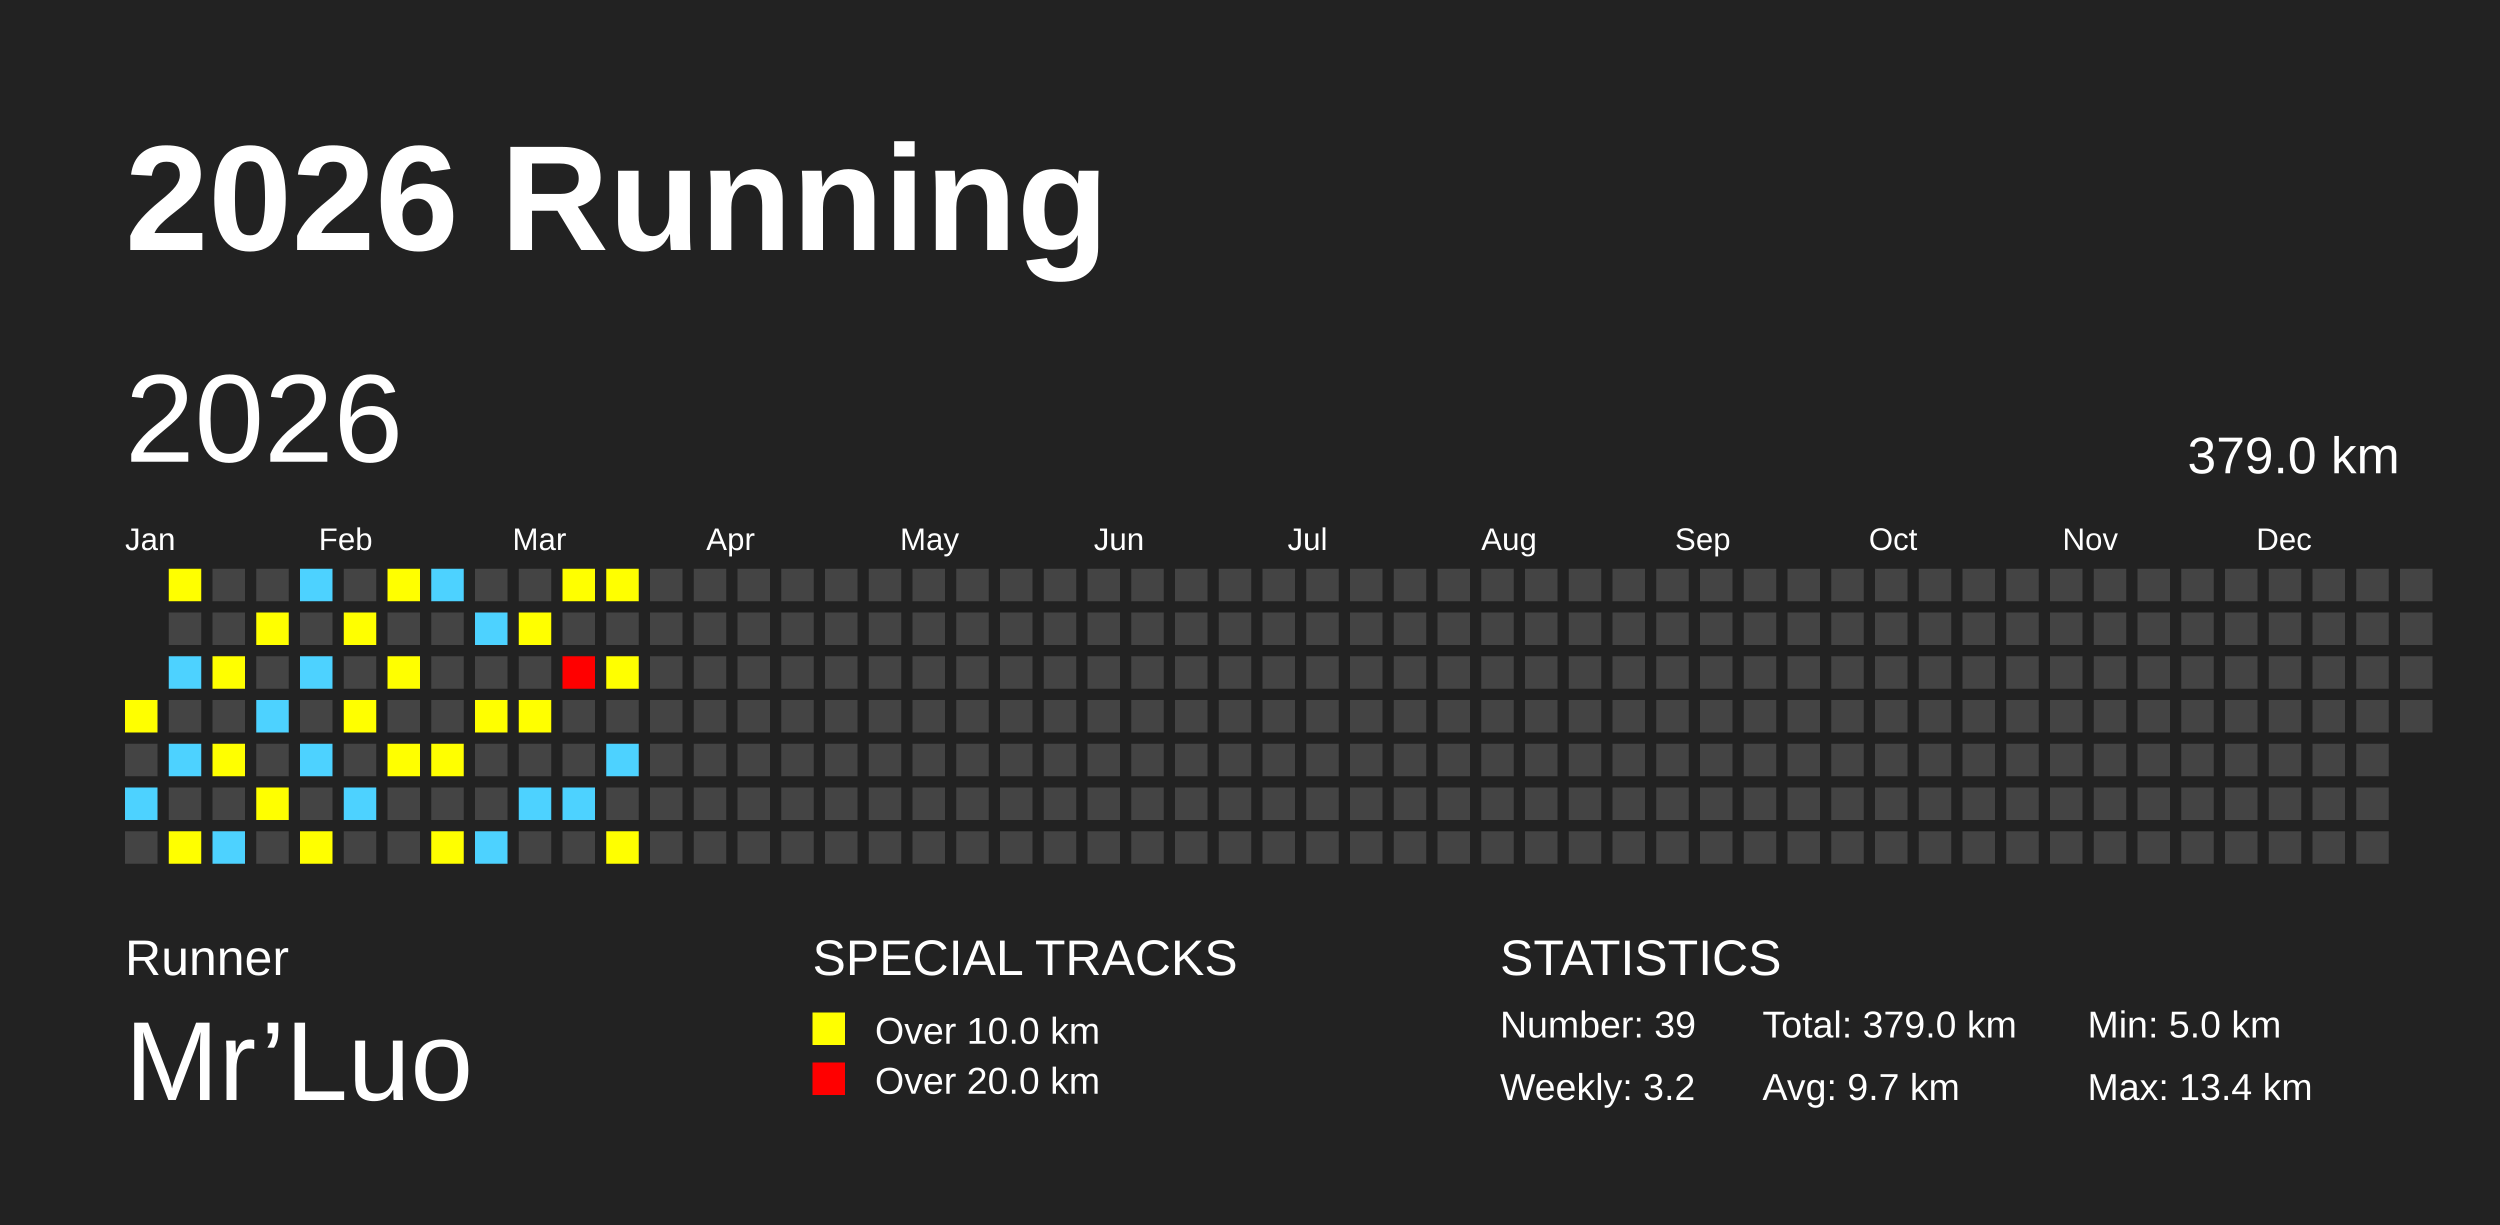
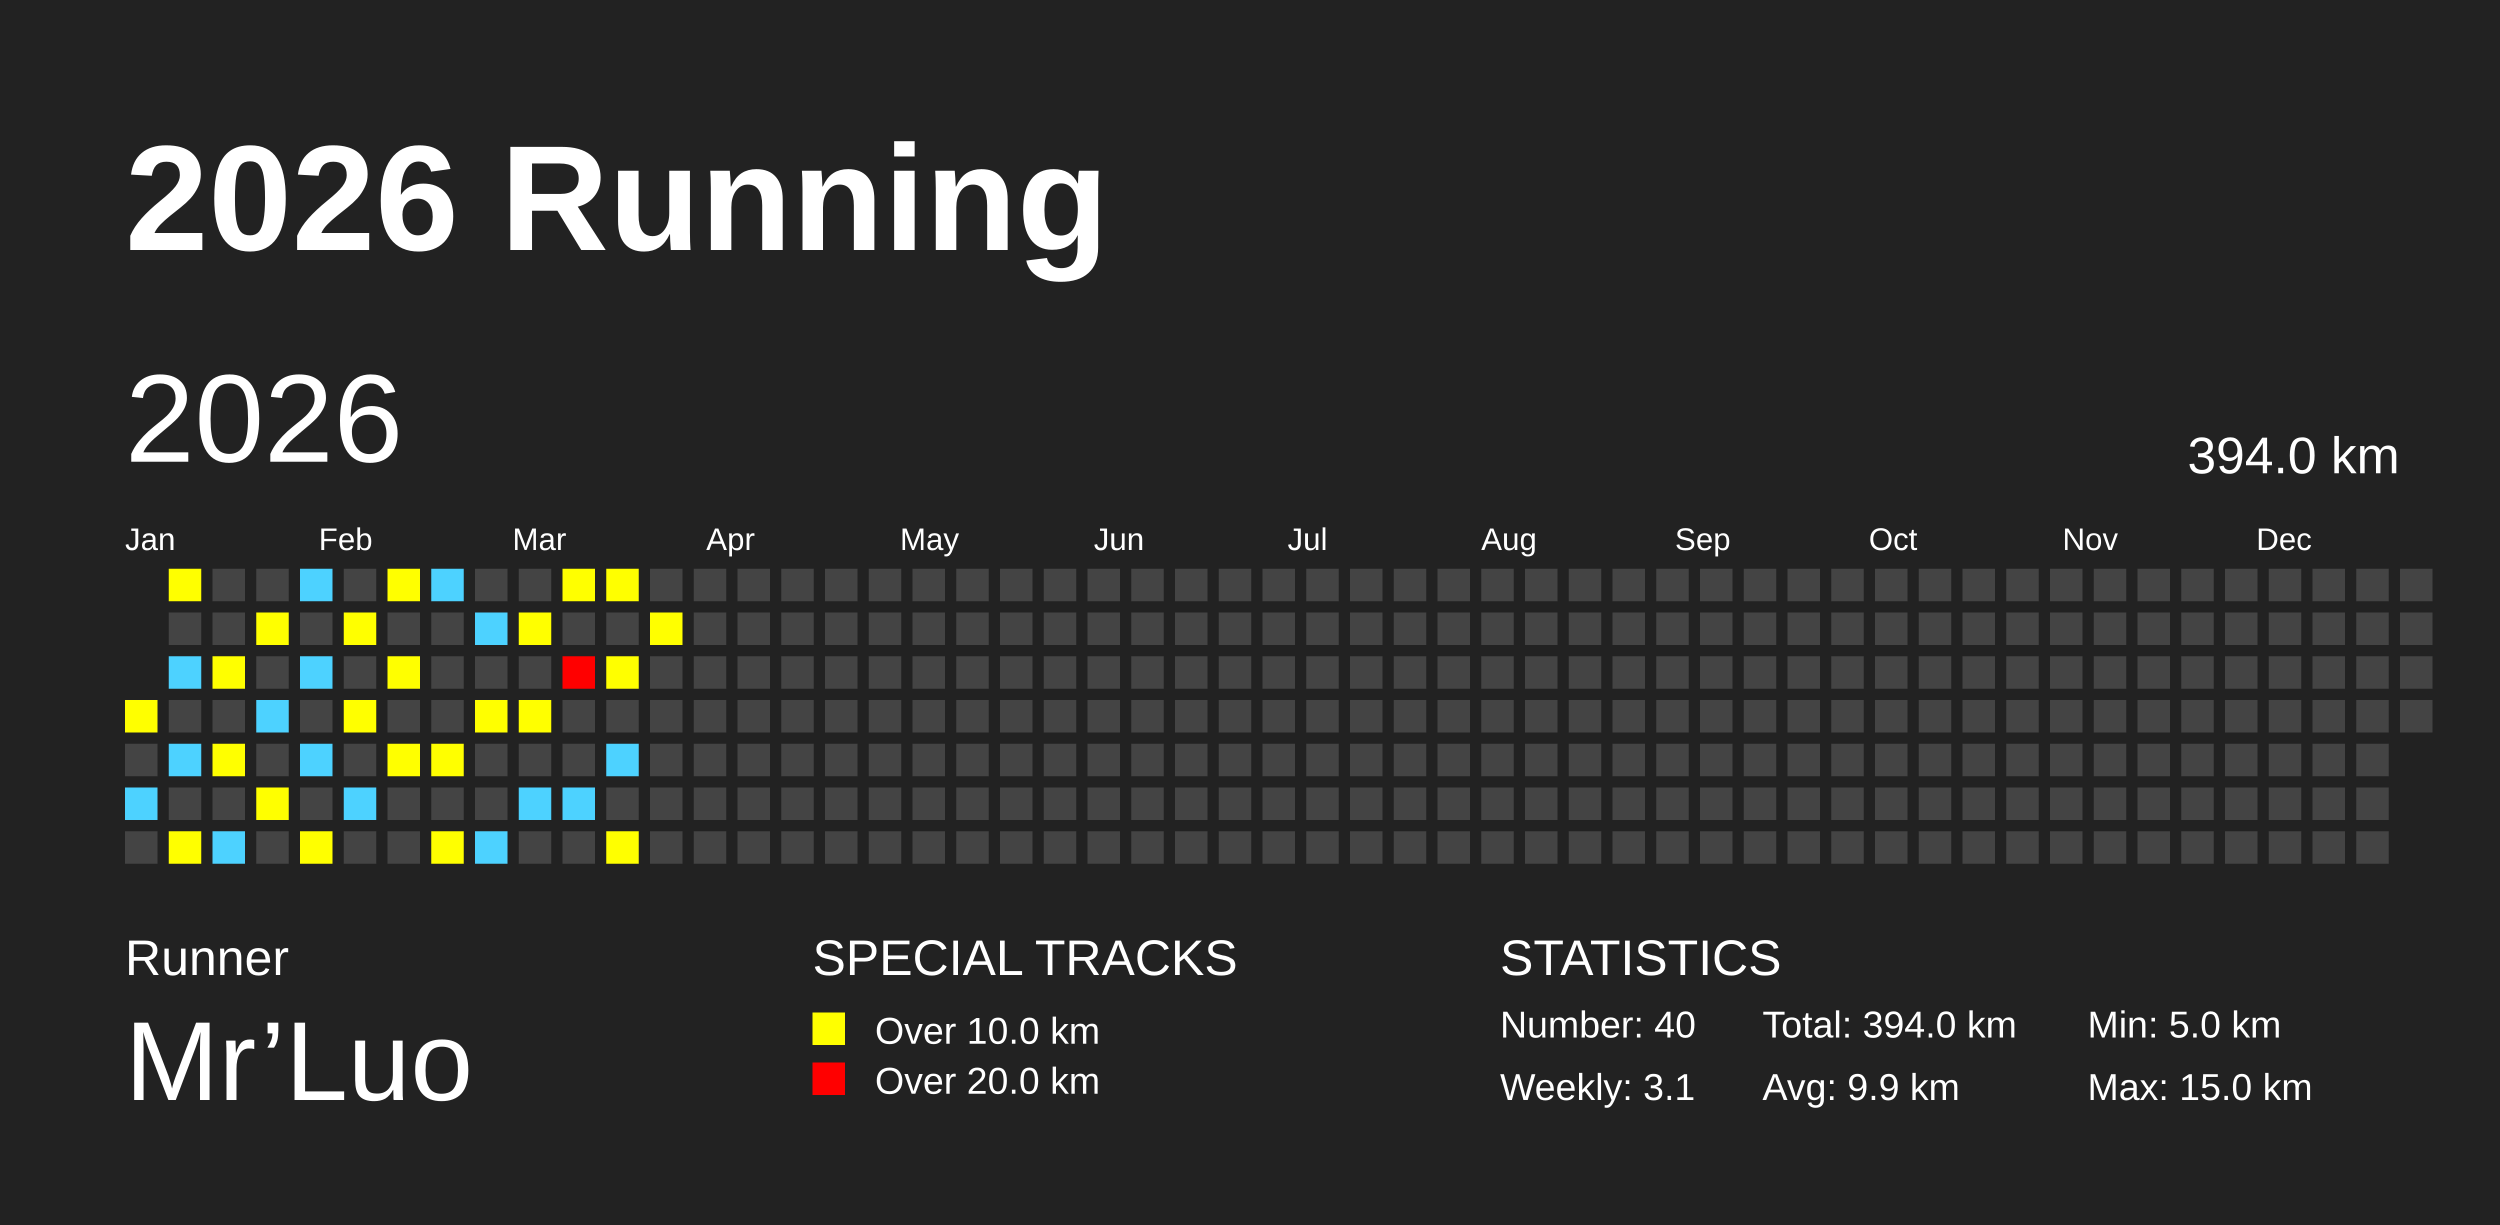
<svg xmlns="http://www.w3.org/2000/svg" baseProfile="full" height="98mm" version="1.1" viewBox="0,0,200,98" width="200mm">
  <defs />
  <rect fill="#222222" height="98" width="200" x="0" y="0" />
  <text fill="#FFFFFF" style="font-size:12px; font-family:Arial; font-weight:bold;" x="10" y="20">2026 Running</text>
  <text fill="#FFFFFF" style="font-size:4px; font-family:Arial" x="10" y="78">Runner</text>
  <text fill="#FFFFFF" style="font-size:9px; font-family:Arial" x="10" y="88">Mr’Luo</text>
  <text fill="#FFFFFF" style="font-size:4px; font-family:Arial" x="65" y="78">SPECIAL TRACKS</text>
  <rect fill="yellow" height="2.6" width="2.6" x="65" y="81" />
  <text fill="#FFFFFF" style="font-size:3px; font-family:Arial" x="70" y="83.5">Over 10.0 km</text>
  <rect fill="red" height="2.6" width="2.6" x="65" y="85" />
  <text fill="#FFFFFF" style="font-size:3px; font-family:Arial" x="70" y="87.5">Over 20.0 km</text>
  <text fill="#FFFFFF" style="font-size:4px; font-family:Arial" x="120" y="78">STATISTICS</text>
-   <text fill="#FFFFFF" style="font-size:3px; font-family:Arial" x="120" y="83">Number: 39</text>
-   <text fill="#FFFFFF" style="font-size:3px; font-family:Arial" x="120" y="88">Weekly: 3.2</text>
-   <text fill="#FFFFFF" style="font-size:3px; font-family:Arial" x="141" y="83">Total: 379.0 km</text>
-   <text fill="#FFFFFF" style="font-size:3px; font-family:Arial" x="141" y="88">Avg: 9.7 km</text>
+   <text fill="#FFFFFF" style="font-size:3px; font-family:Arial" x="120" y="83">Number: 40</text>
+   <text fill="#FFFFFF" style="font-size:3px; font-family:Arial" x="120" y="88">Weekly: 3.1</text>
+   <text fill="#FFFFFF" style="font-size:3px; font-family:Arial" x="141" y="83">Total: 394.0 km</text>
+   <text fill="#FFFFFF" style="font-size:3px; font-family:Arial" x="141" y="88">Avg: 9.9 km</text>
  <text fill="#FFFFFF" style="font-size:3px; font-family:Arial" x="167" y="83">Min: 5.0 km</text>
-   <text fill="#FFFFFF" style="font-size:3px; font-family:Arial" x="167" y="88">Max: 13.4 km</text>
+   <text fill="#FFFFFF" style="font-size:3px; font-family:Arial" x="167" y="88">Max: 15.0 km</text>
  <text dominant-baseline="hanging" fill="#FFFFFF" style="font-size:10.0px; font-family:Arial;" x="10" y="30">2026</text>
-   <text dominant-baseline="hanging" fill="#FFFFFF" style="font-size:4.125px; font-family:Arial;" x="175" y="35">379.0 km</text>
+   <text dominant-baseline="hanging" fill="#FFFFFF" style="font-size:4.125px; font-family:Arial;" x="175" y="35">394.0 km</text>
  <text fill="#FFFFFF" style="font-size:2.5px; font-family:Arial" x="10.0" y="44">Jan</text>
  <text fill="#FFFFFF" style="font-size:2.5px; font-family:Arial" x="25.5" y="44">Feb</text>
  <text fill="#FFFFFF" style="font-size:2.5px; font-family:Arial" x="41.0" y="44">Mar</text>
  <text fill="#FFFFFF" style="font-size:2.5px; font-family:Arial" x="56.5" y="44">Apr</text>
  <text fill="#FFFFFF" style="font-size:2.5px; font-family:Arial" x="72.0" y="44">May</text>
  <text fill="#FFFFFF" style="font-size:2.5px; font-family:Arial" x="87.5" y="44">Jun</text>
  <text fill="#FFFFFF" style="font-size:2.5px; font-family:Arial" x="103.0" y="44">Jul</text>
  <text fill="#FFFFFF" style="font-size:2.5px; font-family:Arial" x="118.5" y="44">Aug</text>
  <text fill="#FFFFFF" style="font-size:2.5px; font-family:Arial" x="134.0" y="44">Sep</text>
  <text fill="#FFFFFF" style="font-size:2.5px; font-family:Arial" x="149.5" y="44">Oct</text>
  <text fill="#FFFFFF" style="font-size:2.5px; font-family:Arial" x="165.0" y="44">Nov</text>
  <text fill="#FFFFFF" style="font-size:2.5px; font-family:Arial" x="180.5" y="44">Dec</text>
  <rect fill="yellow" height="2.6" width="2.6" x="10.0" y="56.0" />
  <rect fill="#444444" height="2.6" width="2.6" x="10.0" y="59.5" />
  <rect fill="#4DD2FF" height="2.6" width="2.6" x="10.0" y="63.0" />
  <rect fill="#444444" height="2.6" width="2.6" x="10.0" y="66.5" />
  <rect fill="yellow" height="2.6" width="2.6" x="13.5" y="45.5" />
  <rect fill="#444444" height="2.6" width="2.6" x="13.5" y="49.0" />
  <rect fill="#4DD2FF" height="2.6" width="2.6" x="13.5" y="52.5" />
  <rect fill="#444444" height="2.6" width="2.6" x="13.5" y="56.0" />
  <rect fill="#4DD2FF" height="2.6" width="2.6" x="13.5" y="59.5" />
  <rect fill="#444444" height="2.6" width="2.6" x="13.5" y="63.0" />
  <rect fill="yellow" height="2.6" width="2.6" x="13.5" y="66.5" />
  <rect fill="#444444" height="2.6" width="2.6" x="17.0" y="45.5" />
  <rect fill="#444444" height="2.6" width="2.6" x="17.0" y="49.0" />
  <rect fill="yellow" height="2.6" width="2.6" x="17.0" y="52.5" />
  <rect fill="#444444" height="2.6" width="2.6" x="17.0" y="56.0" />
  <rect fill="yellow" height="2.6" width="2.6" x="17.0" y="59.5" />
  <rect fill="#444444" height="2.6" width="2.6" x="17.0" y="63.0" />
  <rect fill="#4DD2FF" height="2.6" width="2.6" x="17.0" y="66.5" />
  <rect fill="#444444" height="2.6" width="2.6" x="20.5" y="45.5" />
  <rect fill="yellow" height="2.6" width="2.6" x="20.5" y="49.0" />
  <rect fill="#444444" height="2.6" width="2.6" x="20.5" y="52.5" />
  <rect fill="#4DD2FF" height="2.6" width="2.6" x="20.5" y="56.0" />
  <rect fill="#444444" height="2.6" width="2.6" x="20.5" y="59.5" />
  <rect fill="yellow" height="2.6" width="2.6" x="20.5" y="63.0" />
  <rect fill="#444444" height="2.6" width="2.6" x="20.5" y="66.5" />
  <rect fill="#4DD2FF" height="2.6" width="2.6" x="24.0" y="45.5" />
  <rect fill="#444444" height="2.6" width="2.6" x="24.0" y="49.0" />
  <rect fill="#4DD2FF" height="2.6" width="2.6" x="24.0" y="52.5" />
  <rect fill="#444444" height="2.6" width="2.6" x="24.0" y="56.0" />
  <rect fill="#4DD2FF" height="2.6" width="2.6" x="24.0" y="59.5" />
  <rect fill="#444444" height="2.6" width="2.6" x="24.0" y="63.0" />
  <rect fill="yellow" height="2.6" width="2.6" x="24.0" y="66.5" />
  <rect fill="#444444" height="2.6" width="2.6" x="27.5" y="45.5" />
  <rect fill="yellow" height="2.6" width="2.6" x="27.5" y="49.0" />
  <rect fill="#444444" height="2.6" width="2.6" x="27.5" y="52.5" />
  <rect fill="yellow" height="2.6" width="2.6" x="27.5" y="56.0" />
  <rect fill="#444444" height="2.6" width="2.6" x="27.5" y="59.5" />
  <rect fill="#4DD2FF" height="2.6" width="2.6" x="27.5" y="63.0" />
  <rect fill="#444444" height="2.6" width="2.6" x="27.5" y="66.5" />
  <rect fill="yellow" height="2.6" width="2.6" x="31.0" y="45.5" />
  <rect fill="#444444" height="2.6" width="2.6" x="31.0" y="49.0" />
  <rect fill="yellow" height="2.6" width="2.6" x="31.0" y="52.5" />
  <rect fill="#444444" height="2.6" width="2.6" x="31.0" y="56.0" />
  <rect fill="yellow" height="2.6" width="2.6" x="31.0" y="59.5" />
  <rect fill="#444444" height="2.6" width="2.6" x="31.0" y="63.0" />
  <rect fill="#444444" height="2.6" width="2.6" x="31.0" y="66.5" />
  <rect fill="#4DD2FF" height="2.6" width="2.6" x="34.5" y="45.5" />
  <rect fill="#444444" height="2.6" width="2.6" x="34.5" y="49.0" />
  <rect fill="#444444" height="2.6" width="2.6" x="34.5" y="52.5" />
  <rect fill="#444444" height="2.6" width="2.6" x="34.5" y="56.0" />
  <rect fill="yellow" height="2.6" width="2.6" x="34.5" y="59.5" />
  <rect fill="#444444" height="2.6" width="2.6" x="34.5" y="63.0" />
  <rect fill="yellow" height="2.6" width="2.6" x="34.5" y="66.5" />
  <rect fill="#444444" height="2.6" width="2.6" x="38.0" y="45.5" />
  <rect fill="#4DD2FF" height="2.6" width="2.6" x="38.0" y="49.0" />
  <rect fill="#444444" height="2.6" width="2.6" x="38.0" y="52.5" />
  <rect fill="yellow" height="2.6" width="2.6" x="38.0" y="56.0" />
  <rect fill="#444444" height="2.6" width="2.6" x="38.0" y="59.5" />
  <rect fill="#444444" height="2.6" width="2.6" x="38.0" y="63.0" />
  <rect fill="#4DD2FF" height="2.6" width="2.6" x="38.0" y="66.5" />
  <rect fill="#444444" height="2.6" width="2.6" x="41.5" y="45.5" />
  <rect fill="yellow" height="2.6" width="2.6" x="41.5" y="49.0" />
  <rect fill="#444444" height="2.6" width="2.6" x="41.5" y="52.5" />
  <rect fill="yellow" height="2.6" width="2.6" x="41.5" y="56.0" />
  <rect fill="#444444" height="2.6" width="2.6" x="41.5" y="59.5" />
  <rect fill="#4DD2FF" height="2.6" width="2.6" x="41.5" y="63.0" />
  <rect fill="#444444" height="2.6" width="2.6" x="41.5" y="66.5" />
  <rect fill="yellow" height="2.6" width="2.6" x="45.0" y="45.5" />
  <rect fill="#444444" height="2.6" width="2.6" x="45.0" y="49.0" />
  <rect fill="red" height="2.6" width="2.6" x="45.0" y="52.5" />
  <rect fill="#444444" height="2.6" width="2.6" x="45.0" y="56.0" />
  <rect fill="#444444" height="2.6" width="2.6" x="45.0" y="59.5" />
  <rect fill="#4DD2FF" height="2.6" width="2.6" x="45.0" y="63.0" />
  <rect fill="#444444" height="2.6" width="2.6" x="45.0" y="66.5" />
  <rect fill="yellow" height="2.6" width="2.6" x="48.5" y="45.5" />
  <rect fill="#444444" height="2.6" width="2.6" x="48.5" y="49.0" />
  <rect fill="yellow" height="2.6" width="2.6" x="48.5" y="52.5" />
  <rect fill="#444444" height="2.6" width="2.6" x="48.5" y="56.0" />
  <rect fill="#4DD2FF" height="2.6" width="2.6" x="48.5" y="59.5" />
  <rect fill="#444444" height="2.6" width="2.6" x="48.5" y="63.0" />
  <rect fill="yellow" height="2.6" width="2.6" x="48.5" y="66.5" />
  <rect fill="#444444" height="2.6" width="2.6" x="52.0" y="45.5" />
-   <rect fill="#444444" height="2.6" width="2.6" x="52.0" y="49.0" />
+   <rect fill="yellow" height="2.6" width="2.6" x="52.0" y="49.0" />
  <rect fill="#444444" height="2.6" width="2.6" x="52.0" y="52.5" />
  <rect fill="#444444" height="2.6" width="2.6" x="52.0" y="56.0" />
  <rect fill="#444444" height="2.6" width="2.6" x="52.0" y="59.5" />
  <rect fill="#444444" height="2.6" width="2.6" x="52.0" y="63.0" />
  <rect fill="#444444" height="2.6" width="2.6" x="52.0" y="66.5" />
  <rect fill="#444444" height="2.6" width="2.6" x="55.5" y="45.5" />
  <rect fill="#444444" height="2.6" width="2.6" x="55.5" y="49.0" />
  <rect fill="#444444" height="2.6" width="2.6" x="55.5" y="52.5" />
  <rect fill="#444444" height="2.6" width="2.6" x="55.5" y="56.0" />
  <rect fill="#444444" height="2.6" width="2.6" x="55.5" y="59.5" />
  <rect fill="#444444" height="2.6" width="2.6" x="55.5" y="63.0" />
  <rect fill="#444444" height="2.6" width="2.6" x="55.5" y="66.5" />
  <rect fill="#444444" height="2.6" width="2.6" x="59.0" y="45.5" />
  <rect fill="#444444" height="2.6" width="2.6" x="59.0" y="49.0" />
  <rect fill="#444444" height="2.6" width="2.6" x="59.0" y="52.5" />
  <rect fill="#444444" height="2.6" width="2.6" x="59.0" y="56.0" />
  <rect fill="#444444" height="2.6" width="2.6" x="59.0" y="59.5" />
  <rect fill="#444444" height="2.6" width="2.6" x="59.0" y="63.0" />
  <rect fill="#444444" height="2.6" width="2.6" x="59.0" y="66.5" />
  <rect fill="#444444" height="2.6" width="2.6" x="62.5" y="45.5" />
  <rect fill="#444444" height="2.6" width="2.6" x="62.5" y="49.0" />
  <rect fill="#444444" height="2.6" width="2.6" x="62.5" y="52.5" />
  <rect fill="#444444" height="2.6" width="2.6" x="62.5" y="56.0" />
  <rect fill="#444444" height="2.6" width="2.6" x="62.5" y="59.5" />
  <rect fill="#444444" height="2.6" width="2.6" x="62.5" y="63.0" />
  <rect fill="#444444" height="2.6" width="2.6" x="62.5" y="66.5" />
  <rect fill="#444444" height="2.6" width="2.6" x="66.0" y="45.5" />
  <rect fill="#444444" height="2.6" width="2.6" x="66.0" y="49.0" />
  <rect fill="#444444" height="2.6" width="2.6" x="66.0" y="52.5" />
  <rect fill="#444444" height="2.6" width="2.6" x="66.0" y="56.0" />
  <rect fill="#444444" height="2.6" width="2.6" x="66.0" y="59.5" />
  <rect fill="#444444" height="2.6" width="2.6" x="66.0" y="63.0" />
  <rect fill="#444444" height="2.6" width="2.6" x="66.0" y="66.5" />
  <rect fill="#444444" height="2.6" width="2.6" x="69.5" y="45.5" />
  <rect fill="#444444" height="2.6" width="2.6" x="69.5" y="49.0" />
  <rect fill="#444444" height="2.6" width="2.6" x="69.5" y="52.5" />
  <rect fill="#444444" height="2.6" width="2.6" x="69.5" y="56.0" />
  <rect fill="#444444" height="2.6" width="2.6" x="69.5" y="59.5" />
  <rect fill="#444444" height="2.6" width="2.6" x="69.5" y="63.0" />
  <rect fill="#444444" height="2.6" width="2.6" x="69.5" y="66.5" />
  <rect fill="#444444" height="2.6" width="2.6" x="73.0" y="45.5" />
  <rect fill="#444444" height="2.6" width="2.6" x="73.0" y="49.0" />
  <rect fill="#444444" height="2.6" width="2.6" x="73.0" y="52.5" />
  <rect fill="#444444" height="2.6" width="2.6" x="73.0" y="56.0" />
  <rect fill="#444444" height="2.6" width="2.6" x="73.0" y="59.5" />
  <rect fill="#444444" height="2.6" width="2.6" x="73.0" y="63.0" />
  <rect fill="#444444" height="2.6" width="2.6" x="73.0" y="66.5" />
  <rect fill="#444444" height="2.6" width="2.6" x="76.5" y="45.5" />
  <rect fill="#444444" height="2.6" width="2.6" x="76.5" y="49.0" />
  <rect fill="#444444" height="2.6" width="2.6" x="76.5" y="52.5" />
  <rect fill="#444444" height="2.6" width="2.6" x="76.5" y="56.0" />
  <rect fill="#444444" height="2.6" width="2.6" x="76.5" y="59.5" />
  <rect fill="#444444" height="2.6" width="2.6" x="76.5" y="63.0" />
  <rect fill="#444444" height="2.6" width="2.6" x="76.5" y="66.5" />
  <rect fill="#444444" height="2.6" width="2.6" x="80.0" y="45.5" />
  <rect fill="#444444" height="2.6" width="2.6" x="80.0" y="49.0" />
  <rect fill="#444444" height="2.6" width="2.6" x="80.0" y="52.5" />
  <rect fill="#444444" height="2.6" width="2.6" x="80.0" y="56.0" />
  <rect fill="#444444" height="2.6" width="2.6" x="80.0" y="59.5" />
  <rect fill="#444444" height="2.6" width="2.6" x="80.0" y="63.0" />
  <rect fill="#444444" height="2.6" width="2.6" x="80.0" y="66.5" />
  <rect fill="#444444" height="2.6" width="2.6" x="83.5" y="45.5" />
  <rect fill="#444444" height="2.6" width="2.6" x="83.5" y="49.0" />
  <rect fill="#444444" height="2.6" width="2.6" x="83.5" y="52.5" />
  <rect fill="#444444" height="2.6" width="2.6" x="83.5" y="56.0" />
  <rect fill="#444444" height="2.6" width="2.6" x="83.5" y="59.5" />
  <rect fill="#444444" height="2.6" width="2.6" x="83.5" y="63.0" />
  <rect fill="#444444" height="2.6" width="2.6" x="83.5" y="66.5" />
  <rect fill="#444444" height="2.6" width="2.6" x="87.0" y="45.5" />
  <rect fill="#444444" height="2.6" width="2.6" x="87.0" y="49.0" />
  <rect fill="#444444" height="2.6" width="2.6" x="87.0" y="52.5" />
  <rect fill="#444444" height="2.6" width="2.6" x="87.0" y="56.0" />
  <rect fill="#444444" height="2.6" width="2.6" x="87.0" y="59.5" />
  <rect fill="#444444" height="2.6" width="2.6" x="87.0" y="63.0" />
  <rect fill="#444444" height="2.6" width="2.6" x="87.0" y="66.5" />
  <rect fill="#444444" height="2.6" width="2.6" x="90.5" y="45.5" />
  <rect fill="#444444" height="2.6" width="2.6" x="90.5" y="49.0" />
  <rect fill="#444444" height="2.6" width="2.6" x="90.5" y="52.5" />
  <rect fill="#444444" height="2.6" width="2.6" x="90.5" y="56.0" />
  <rect fill="#444444" height="2.6" width="2.6" x="90.5" y="59.5" />
  <rect fill="#444444" height="2.6" width="2.6" x="90.5" y="63.0" />
  <rect fill="#444444" height="2.6" width="2.6" x="90.5" y="66.5" />
  <rect fill="#444444" height="2.6" width="2.6" x="94.0" y="45.5" />
  <rect fill="#444444" height="2.6" width="2.6" x="94.0" y="49.0" />
  <rect fill="#444444" height="2.6" width="2.6" x="94.0" y="52.5" />
  <rect fill="#444444" height="2.6" width="2.6" x="94.0" y="56.0" />
  <rect fill="#444444" height="2.6" width="2.6" x="94.0" y="59.5" />
  <rect fill="#444444" height="2.6" width="2.6" x="94.0" y="63.0" />
  <rect fill="#444444" height="2.6" width="2.6" x="94.0" y="66.5" />
  <rect fill="#444444" height="2.6" width="2.6" x="97.5" y="45.5" />
  <rect fill="#444444" height="2.6" width="2.6" x="97.5" y="49.0" />
  <rect fill="#444444" height="2.6" width="2.6" x="97.5" y="52.5" />
  <rect fill="#444444" height="2.6" width="2.6" x="97.5" y="56.0" />
  <rect fill="#444444" height="2.6" width="2.6" x="97.5" y="59.5" />
  <rect fill="#444444" height="2.6" width="2.6" x="97.5" y="63.0" />
  <rect fill="#444444" height="2.6" width="2.6" x="97.5" y="66.5" />
  <rect fill="#444444" height="2.6" width="2.6" x="101.0" y="45.5" />
  <rect fill="#444444" height="2.6" width="2.6" x="101.0" y="49.0" />
  <rect fill="#444444" height="2.6" width="2.6" x="101.0" y="52.5" />
  <rect fill="#444444" height="2.6" width="2.6" x="101.0" y="56.0" />
  <rect fill="#444444" height="2.6" width="2.6" x="101.0" y="59.5" />
  <rect fill="#444444" height="2.6" width="2.6" x="101.0" y="63.0" />
  <rect fill="#444444" height="2.6" width="2.6" x="101.0" y="66.5" />
  <rect fill="#444444" height="2.6" width="2.6" x="104.5" y="45.5" />
  <rect fill="#444444" height="2.6" width="2.6" x="104.5" y="49.0" />
  <rect fill="#444444" height="2.6" width="2.6" x="104.5" y="52.5" />
  <rect fill="#444444" height="2.6" width="2.6" x="104.5" y="56.0" />
  <rect fill="#444444" height="2.6" width="2.6" x="104.5" y="59.5" />
  <rect fill="#444444" height="2.6" width="2.6" x="104.5" y="63.0" />
  <rect fill="#444444" height="2.6" width="2.6" x="104.5" y="66.5" />
  <rect fill="#444444" height="2.6" width="2.6" x="108.0" y="45.5" />
  <rect fill="#444444" height="2.6" width="2.6" x="108.0" y="49.0" />
  <rect fill="#444444" height="2.6" width="2.6" x="108.0" y="52.5" />
  <rect fill="#444444" height="2.6" width="2.6" x="108.0" y="56.0" />
  <rect fill="#444444" height="2.6" width="2.6" x="108.0" y="59.5" />
  <rect fill="#444444" height="2.6" width="2.6" x="108.0" y="63.0" />
  <rect fill="#444444" height="2.6" width="2.6" x="108.0" y="66.5" />
  <rect fill="#444444" height="2.6" width="2.6" x="111.5" y="45.5" />
  <rect fill="#444444" height="2.6" width="2.6" x="111.5" y="49.0" />
  <rect fill="#444444" height="2.6" width="2.6" x="111.5" y="52.5" />
  <rect fill="#444444" height="2.6" width="2.6" x="111.5" y="56.0" />
  <rect fill="#444444" height="2.6" width="2.6" x="111.5" y="59.5" />
  <rect fill="#444444" height="2.6" width="2.6" x="111.5" y="63.0" />
  <rect fill="#444444" height="2.6" width="2.6" x="111.5" y="66.5" />
  <rect fill="#444444" height="2.6" width="2.6" x="115.0" y="45.5" />
  <rect fill="#444444" height="2.6" width="2.6" x="115.0" y="49.0" />
  <rect fill="#444444" height="2.6" width="2.6" x="115.0" y="52.5" />
  <rect fill="#444444" height="2.6" width="2.6" x="115.0" y="56.0" />
  <rect fill="#444444" height="2.6" width="2.6" x="115.0" y="59.5" />
  <rect fill="#444444" height="2.6" width="2.6" x="115.0" y="63.0" />
  <rect fill="#444444" height="2.6" width="2.6" x="115.0" y="66.5" />
  <rect fill="#444444" height="2.6" width="2.6" x="118.5" y="45.5" />
  <rect fill="#444444" height="2.6" width="2.6" x="118.5" y="49.0" />
  <rect fill="#444444" height="2.6" width="2.6" x="118.5" y="52.5" />
  <rect fill="#444444" height="2.6" width="2.6" x="118.5" y="56.0" />
  <rect fill="#444444" height="2.6" width="2.6" x="118.5" y="59.5" />
  <rect fill="#444444" height="2.6" width="2.6" x="118.5" y="63.0" />
  <rect fill="#444444" height="2.6" width="2.6" x="118.5" y="66.5" />
  <rect fill="#444444" height="2.6" width="2.6" x="122.0" y="45.5" />
  <rect fill="#444444" height="2.6" width="2.6" x="122.0" y="49.0" />
  <rect fill="#444444" height="2.6" width="2.6" x="122.0" y="52.5" />
  <rect fill="#444444" height="2.6" width="2.6" x="122.0" y="56.0" />
  <rect fill="#444444" height="2.6" width="2.6" x="122.0" y="59.5" />
  <rect fill="#444444" height="2.6" width="2.6" x="122.0" y="63.0" />
  <rect fill="#444444" height="2.6" width="2.6" x="122.0" y="66.5" />
  <rect fill="#444444" height="2.6" width="2.6" x="125.5" y="45.5" />
  <rect fill="#444444" height="2.6" width="2.6" x="125.5" y="49.0" />
  <rect fill="#444444" height="2.6" width="2.6" x="125.5" y="52.5" />
  <rect fill="#444444" height="2.6" width="2.6" x="125.5" y="56.0" />
  <rect fill="#444444" height="2.6" width="2.6" x="125.5" y="59.5" />
  <rect fill="#444444" height="2.6" width="2.6" x="125.5" y="63.0" />
  <rect fill="#444444" height="2.6" width="2.6" x="125.5" y="66.5" />
  <rect fill="#444444" height="2.6" width="2.6" x="129.0" y="45.5" />
  <rect fill="#444444" height="2.6" width="2.6" x="129.0" y="49.0" />
  <rect fill="#444444" height="2.6" width="2.6" x="129.0" y="52.5" />
  <rect fill="#444444" height="2.6" width="2.6" x="129.0" y="56.0" />
  <rect fill="#444444" height="2.6" width="2.6" x="129.0" y="59.5" />
  <rect fill="#444444" height="2.6" width="2.6" x="129.0" y="63.0" />
  <rect fill="#444444" height="2.6" width="2.6" x="129.0" y="66.5" />
  <rect fill="#444444" height="2.6" width="2.6" x="132.5" y="45.5" />
  <rect fill="#444444" height="2.6" width="2.6" x="132.5" y="49.0" />
  <rect fill="#444444" height="2.6" width="2.6" x="132.5" y="52.5" />
  <rect fill="#444444" height="2.6" width="2.6" x="132.5" y="56.0" />
  <rect fill="#444444" height="2.6" width="2.6" x="132.5" y="59.5" />
  <rect fill="#444444" height="2.6" width="2.6" x="132.5" y="63.0" />
  <rect fill="#444444" height="2.6" width="2.6" x="132.5" y="66.5" />
  <rect fill="#444444" height="2.6" width="2.6" x="136.0" y="45.5" />
  <rect fill="#444444" height="2.6" width="2.6" x="136.0" y="49.0" />
  <rect fill="#444444" height="2.6" width="2.6" x="136.0" y="52.5" />
  <rect fill="#444444" height="2.6" width="2.6" x="136.0" y="56.0" />
  <rect fill="#444444" height="2.6" width="2.6" x="136.0" y="59.5" />
  <rect fill="#444444" height="2.6" width="2.6" x="136.0" y="63.0" />
  <rect fill="#444444" height="2.6" width="2.6" x="136.0" y="66.5" />
  <rect fill="#444444" height="2.6" width="2.6" x="139.5" y="45.5" />
  <rect fill="#444444" height="2.6" width="2.6" x="139.5" y="49.0" />
  <rect fill="#444444" height="2.6" width="2.6" x="139.5" y="52.5" />
  <rect fill="#444444" height="2.6" width="2.6" x="139.5" y="56.0" />
  <rect fill="#444444" height="2.6" width="2.6" x="139.5" y="59.5" />
  <rect fill="#444444" height="2.6" width="2.6" x="139.5" y="63.0" />
  <rect fill="#444444" height="2.6" width="2.6" x="139.5" y="66.5" />
  <rect fill="#444444" height="2.6" width="2.6" x="143.0" y="45.5" />
  <rect fill="#444444" height="2.6" width="2.6" x="143.0" y="49.0" />
  <rect fill="#444444" height="2.6" width="2.6" x="143.0" y="52.5" />
  <rect fill="#444444" height="2.6" width="2.6" x="143.0" y="56.0" />
  <rect fill="#444444" height="2.6" width="2.6" x="143.0" y="59.5" />
  <rect fill="#444444" height="2.6" width="2.6" x="143.0" y="63.0" />
  <rect fill="#444444" height="2.6" width="2.6" x="143.0" y="66.5" />
  <rect fill="#444444" height="2.6" width="2.6" x="146.5" y="45.5" />
  <rect fill="#444444" height="2.6" width="2.6" x="146.5" y="49.0" />
  <rect fill="#444444" height="2.6" width="2.6" x="146.5" y="52.5" />
  <rect fill="#444444" height="2.6" width="2.6" x="146.5" y="56.0" />
  <rect fill="#444444" height="2.6" width="2.6" x="146.5" y="59.5" />
  <rect fill="#444444" height="2.6" width="2.6" x="146.5" y="63.0" />
  <rect fill="#444444" height="2.6" width="2.6" x="146.5" y="66.5" />
  <rect fill="#444444" height="2.6" width="2.6" x="150.0" y="45.5" />
  <rect fill="#444444" height="2.6" width="2.6" x="150.0" y="49.0" />
  <rect fill="#444444" height="2.6" width="2.6" x="150.0" y="52.5" />
  <rect fill="#444444" height="2.6" width="2.6" x="150.0" y="56.0" />
  <rect fill="#444444" height="2.6" width="2.6" x="150.0" y="59.5" />
  <rect fill="#444444" height="2.6" width="2.6" x="150.0" y="63.0" />
  <rect fill="#444444" height="2.6" width="2.6" x="150.0" y="66.5" />
  <rect fill="#444444" height="2.6" width="2.6" x="153.5" y="45.5" />
  <rect fill="#444444" height="2.6" width="2.6" x="153.5" y="49.0" />
  <rect fill="#444444" height="2.6" width="2.6" x="153.5" y="52.5" />
  <rect fill="#444444" height="2.6" width="2.6" x="153.5" y="56.0" />
  <rect fill="#444444" height="2.6" width="2.6" x="153.5" y="59.5" />
  <rect fill="#444444" height="2.6" width="2.6" x="153.5" y="63.0" />
  <rect fill="#444444" height="2.6" width="2.6" x="153.5" y="66.5" />
  <rect fill="#444444" height="2.6" width="2.6" x="157.0" y="45.5" />
  <rect fill="#444444" height="2.6" width="2.6" x="157.0" y="49.0" />
  <rect fill="#444444" height="2.6" width="2.6" x="157.0" y="52.5" />
  <rect fill="#444444" height="2.6" width="2.6" x="157.0" y="56.0" />
  <rect fill="#444444" height="2.6" width="2.6" x="157.0" y="59.5" />
  <rect fill="#444444" height="2.6" width="2.6" x="157.0" y="63.0" />
  <rect fill="#444444" height="2.6" width="2.6" x="157.0" y="66.5" />
  <rect fill="#444444" height="2.6" width="2.6" x="160.5" y="45.5" />
  <rect fill="#444444" height="2.6" width="2.6" x="160.5" y="49.0" />
  <rect fill="#444444" height="2.6" width="2.6" x="160.5" y="52.5" />
  <rect fill="#444444" height="2.6" width="2.6" x="160.5" y="56.0" />
  <rect fill="#444444" height="2.6" width="2.6" x="160.5" y="59.5" />
  <rect fill="#444444" height="2.6" width="2.6" x="160.5" y="63.0" />
  <rect fill="#444444" height="2.6" width="2.6" x="160.5" y="66.5" />
  <rect fill="#444444" height="2.6" width="2.6" x="164.0" y="45.5" />
  <rect fill="#444444" height="2.6" width="2.6" x="164.0" y="49.0" />
  <rect fill="#444444" height="2.6" width="2.6" x="164.0" y="52.5" />
  <rect fill="#444444" height="2.6" width="2.6" x="164.0" y="56.0" />
  <rect fill="#444444" height="2.6" width="2.6" x="164.0" y="59.5" />
  <rect fill="#444444" height="2.6" width="2.6" x="164.0" y="63.0" />
  <rect fill="#444444" height="2.6" width="2.6" x="164.0" y="66.5" />
  <rect fill="#444444" height="2.6" width="2.6" x="167.5" y="45.5" />
  <rect fill="#444444" height="2.6" width="2.6" x="167.5" y="49.0" />
  <rect fill="#444444" height="2.6" width="2.6" x="167.5" y="52.5" />
  <rect fill="#444444" height="2.6" width="2.6" x="167.5" y="56.0" />
  <rect fill="#444444" height="2.6" width="2.6" x="167.5" y="59.5" />
  <rect fill="#444444" height="2.6" width="2.6" x="167.5" y="63.0" />
  <rect fill="#444444" height="2.6" width="2.6" x="167.5" y="66.5" />
  <rect fill="#444444" height="2.6" width="2.6" x="171.0" y="45.5" />
  <rect fill="#444444" height="2.6" width="2.6" x="171.0" y="49.0" />
  <rect fill="#444444" height="2.6" width="2.6" x="171.0" y="52.5" />
  <rect fill="#444444" height="2.6" width="2.6" x="171.0" y="56.0" />
  <rect fill="#444444" height="2.6" width="2.6" x="171.0" y="59.5" />
  <rect fill="#444444" height="2.6" width="2.6" x="171.0" y="63.0" />
  <rect fill="#444444" height="2.6" width="2.6" x="171.0" y="66.5" />
  <rect fill="#444444" height="2.6" width="2.6" x="174.5" y="45.5" />
  <rect fill="#444444" height="2.6" width="2.6" x="174.5" y="49.0" />
  <rect fill="#444444" height="2.6" width="2.6" x="174.5" y="52.5" />
  <rect fill="#444444" height="2.6" width="2.6" x="174.5" y="56.0" />
  <rect fill="#444444" height="2.6" width="2.6" x="174.5" y="59.5" />
  <rect fill="#444444" height="2.6" width="2.6" x="174.5" y="63.0" />
  <rect fill="#444444" height="2.6" width="2.6" x="174.5" y="66.5" />
  <rect fill="#444444" height="2.6" width="2.6" x="178.0" y="45.5" />
  <rect fill="#444444" height="2.6" width="2.6" x="178.0" y="49.0" />
  <rect fill="#444444" height="2.6" width="2.6" x="178.0" y="52.5" />
  <rect fill="#444444" height="2.6" width="2.6" x="178.0" y="56.0" />
  <rect fill="#444444" height="2.6" width="2.6" x="178.0" y="59.5" />
  <rect fill="#444444" height="2.6" width="2.6" x="178.0" y="63.0" />
  <rect fill="#444444" height="2.6" width="2.6" x="178.0" y="66.5" />
  <rect fill="#444444" height="2.6" width="2.6" x="181.5" y="45.5" />
  <rect fill="#444444" height="2.6" width="2.6" x="181.5" y="49.0" />
  <rect fill="#444444" height="2.6" width="2.6" x="181.5" y="52.5" />
  <rect fill="#444444" height="2.6" width="2.6" x="181.5" y="56.0" />
  <rect fill="#444444" height="2.6" width="2.6" x="181.5" y="59.5" />
  <rect fill="#444444" height="2.6" width="2.6" x="181.5" y="63.0" />
  <rect fill="#444444" height="2.6" width="2.6" x="181.5" y="66.5" />
  <rect fill="#444444" height="2.6" width="2.6" x="185.0" y="45.5" />
  <rect fill="#444444" height="2.6" width="2.6" x="185.0" y="49.0" />
  <rect fill="#444444" height="2.6" width="2.6" x="185.0" y="52.5" />
  <rect fill="#444444" height="2.6" width="2.6" x="185.0" y="56.0" />
  <rect fill="#444444" height="2.6" width="2.6" x="185.0" y="59.5" />
  <rect fill="#444444" height="2.6" width="2.6" x="185.0" y="63.0" />
  <rect fill="#444444" height="2.6" width="2.6" x="185.0" y="66.5" />
  <rect fill="#444444" height="2.6" width="2.6" x="188.5" y="45.5" />
  <rect fill="#444444" height="2.6" width="2.6" x="188.5" y="49.0" />
  <rect fill="#444444" height="2.6" width="2.6" x="188.5" y="52.5" />
  <rect fill="#444444" height="2.6" width="2.6" x="188.5" y="56.0" />
  <rect fill="#444444" height="2.6" width="2.6" x="188.5" y="59.5" />
  <rect fill="#444444" height="2.6" width="2.6" x="188.5" y="63.0" />
  <rect fill="#444444" height="2.6" width="2.6" x="188.5" y="66.5" />
  <rect fill="#444444" height="2.6" width="2.6" x="192.0" y="45.5" />
  <rect fill="#444444" height="2.6" width="2.6" x="192.0" y="49.0" />
  <rect fill="#444444" height="2.6" width="2.6" x="192.0" y="52.5" />
  <rect fill="#444444" height="2.6" width="2.6" x="192.0" y="56.0" />
</svg>
